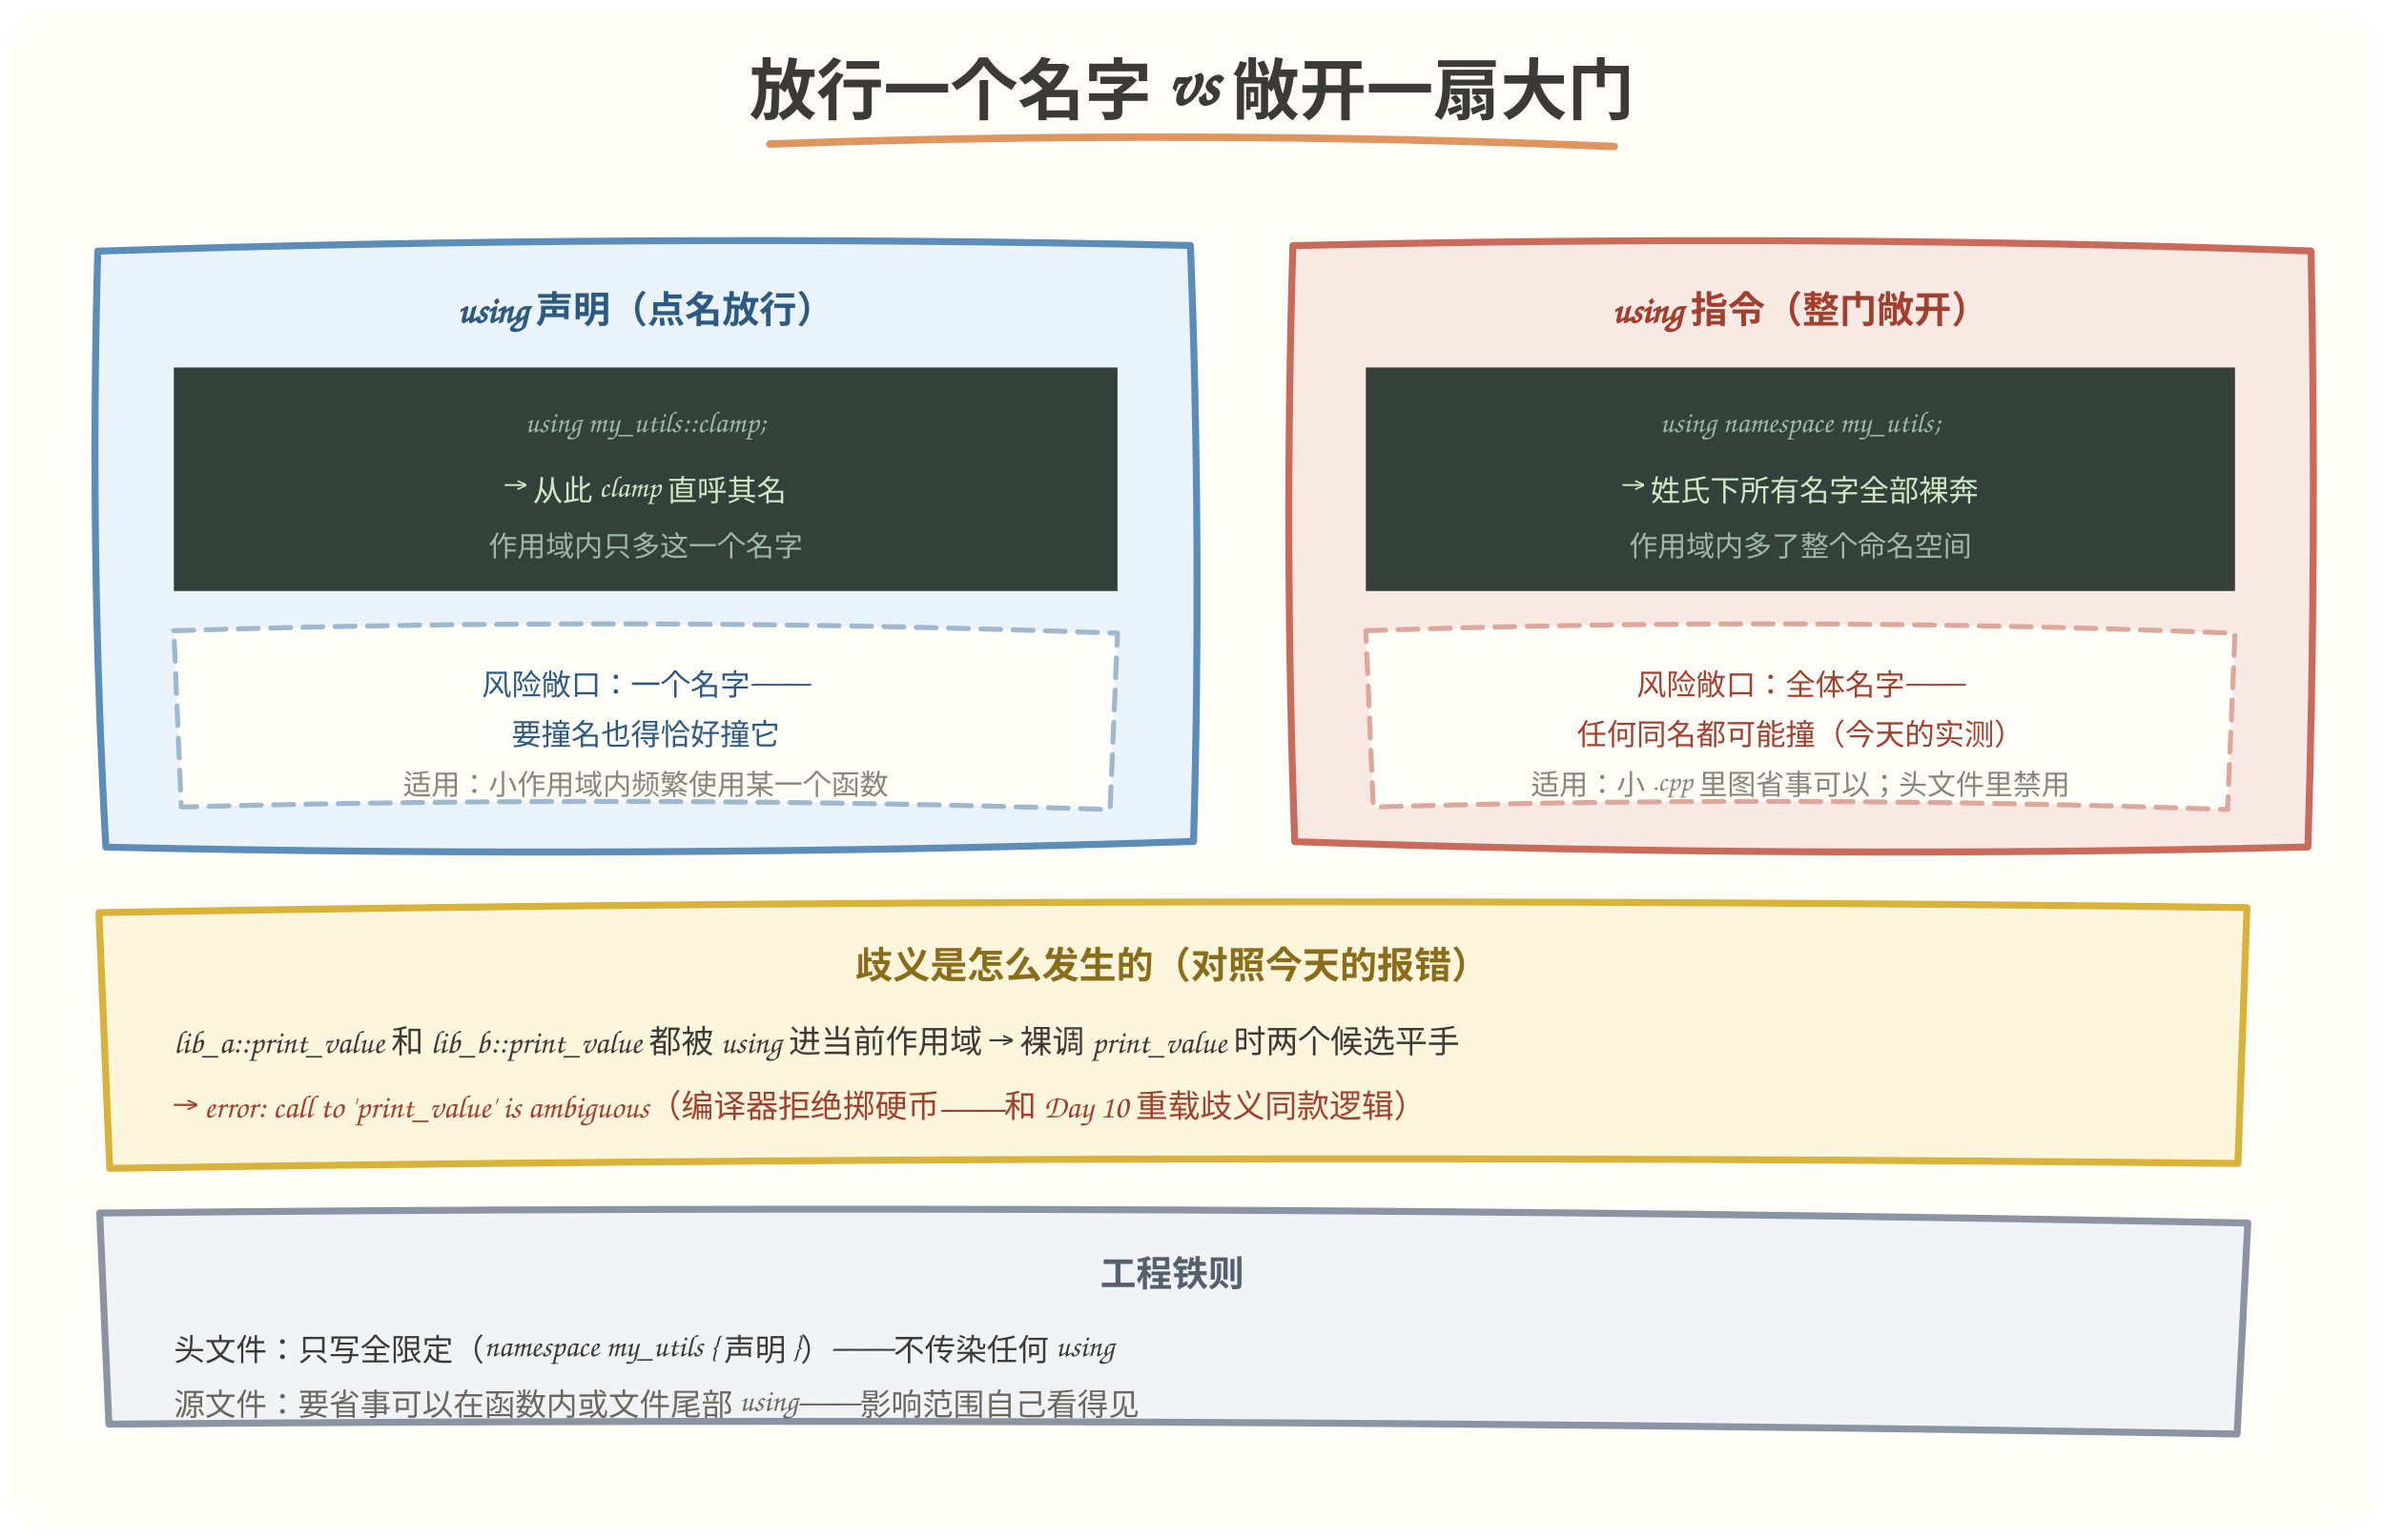
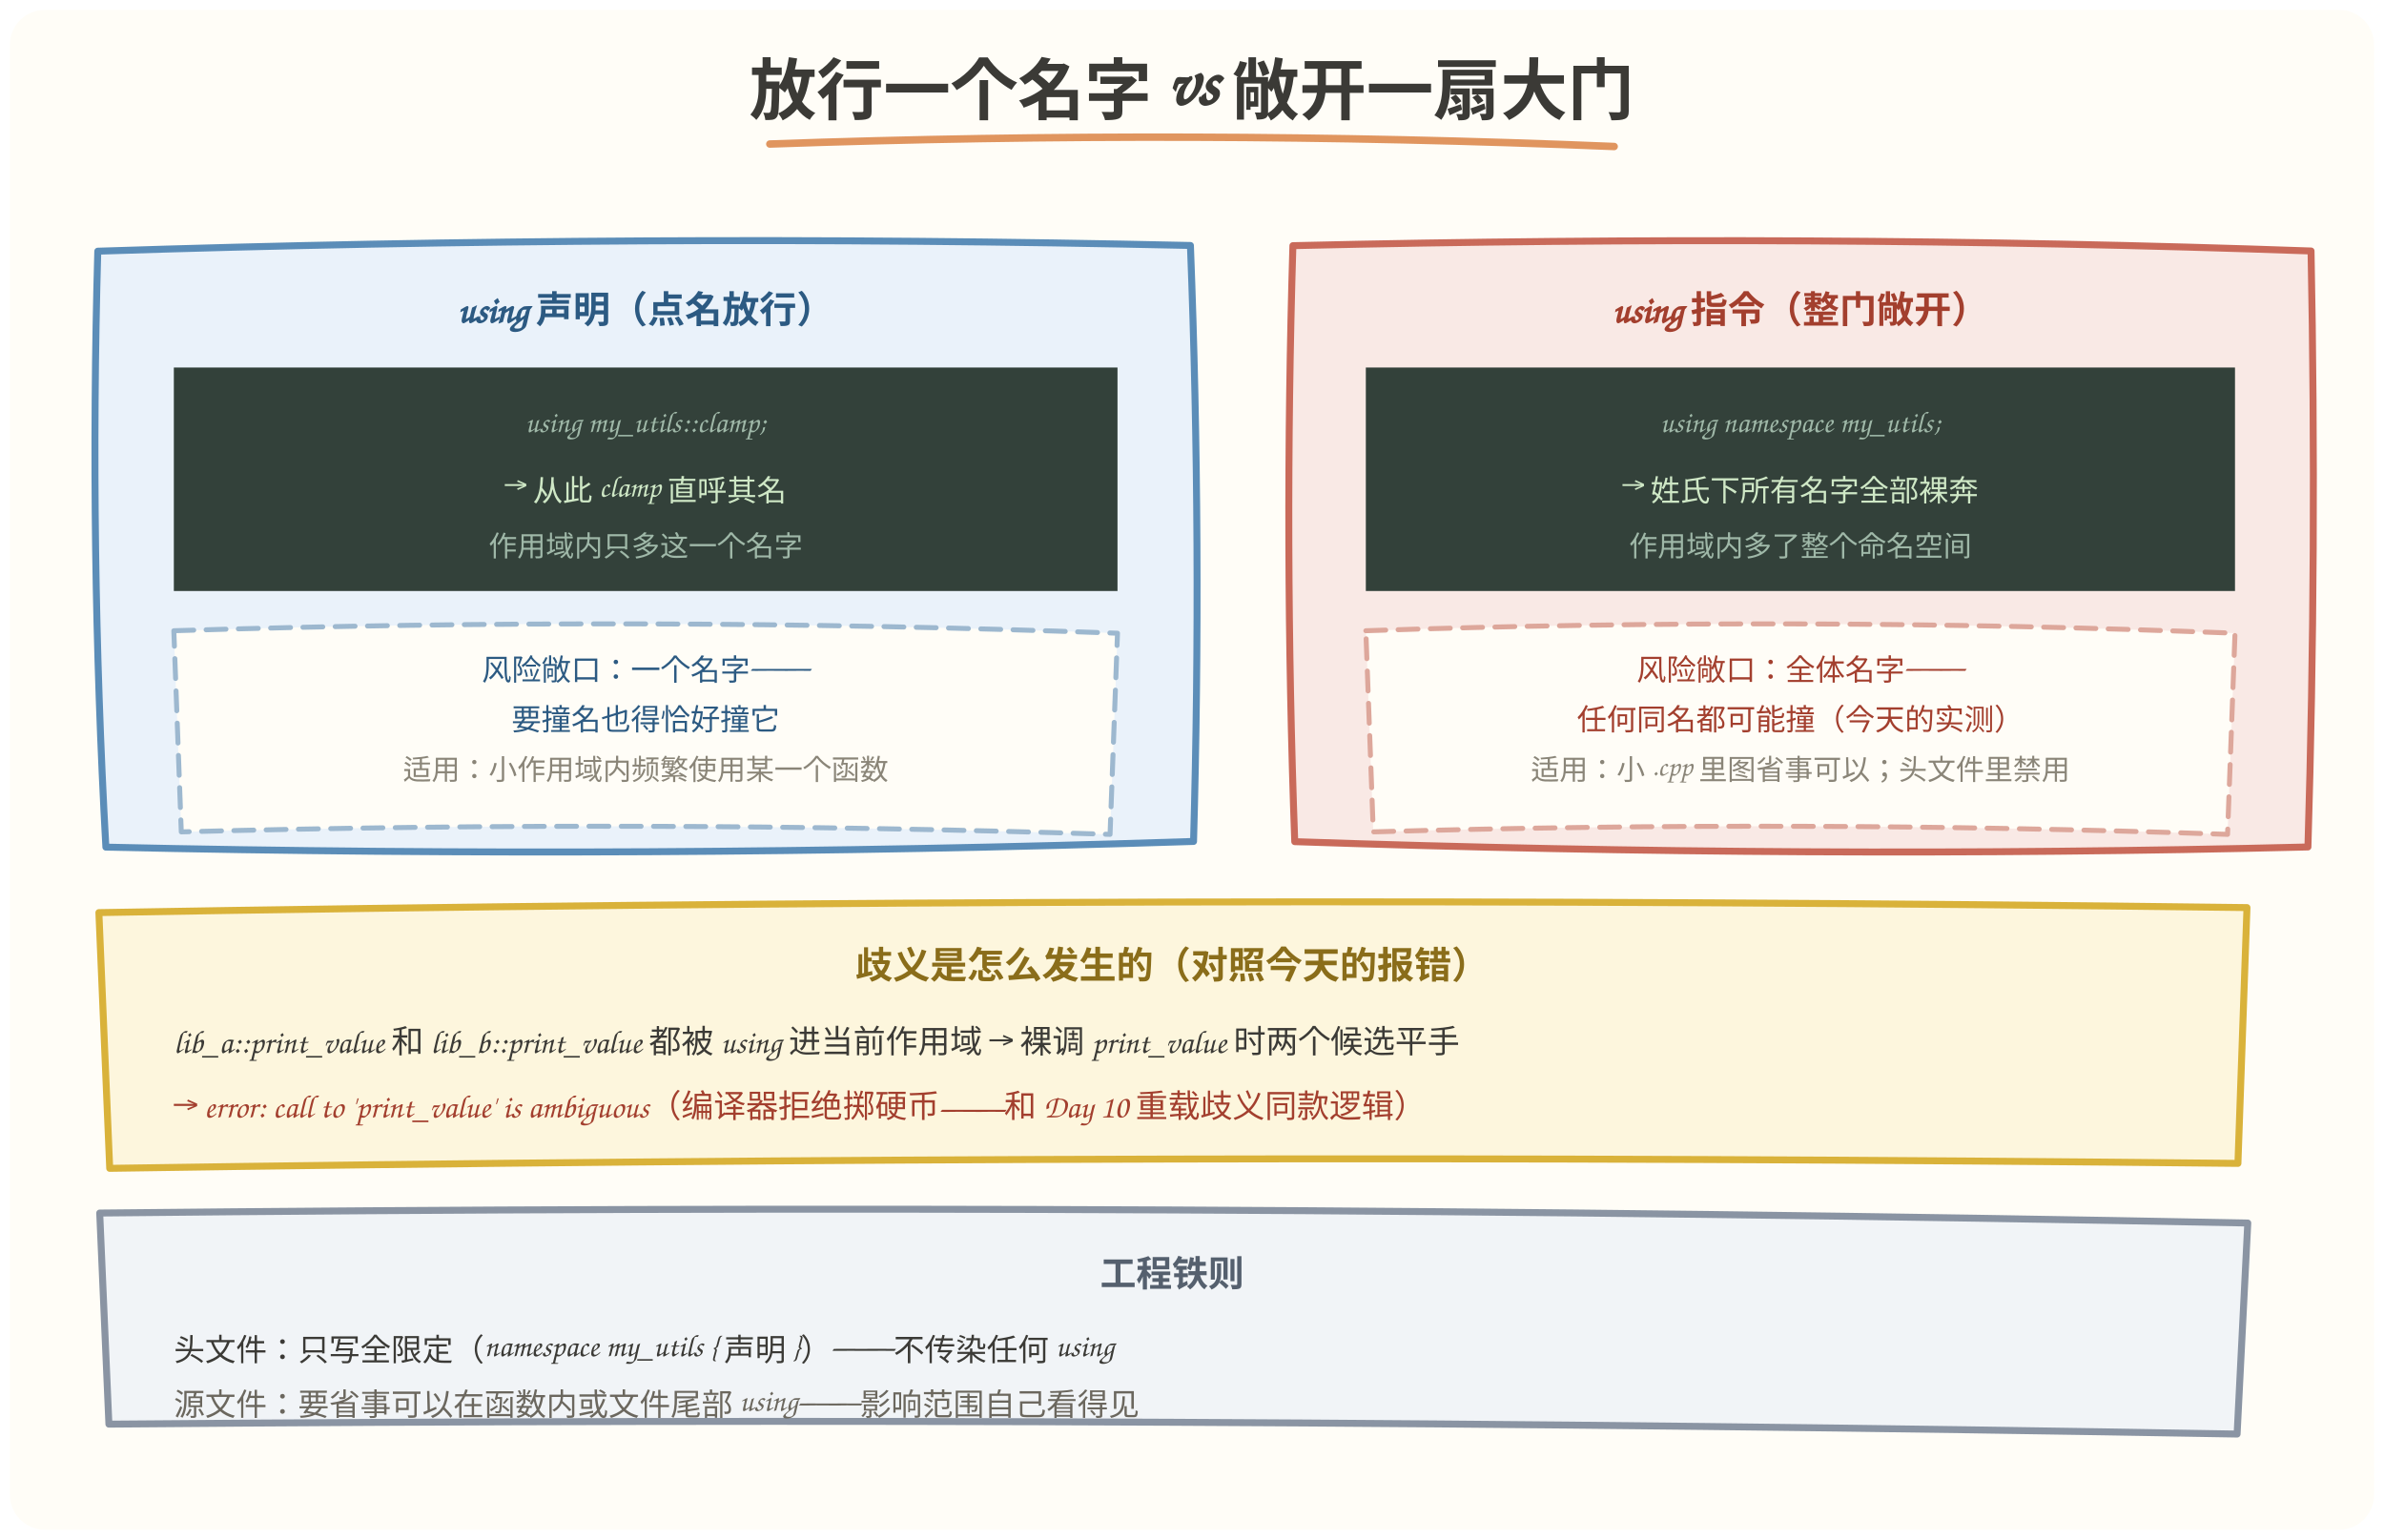
<svg xmlns="http://www.w3.org/2000/svg" viewBox="0 0 960 620" font-family="'Kaiti SC','KaiTi','Comic Sans MS',cursive">
  <rect x="4" y="4" width="952" height="612" rx="14" fill="#fffdf7" />
  <g stroke-linecap="round" stroke-linejoin="round">
    <text x="480" y="46" text-anchor="middle" font-size="27" font-weight="bold" fill="#3b3a36">放行一个名字 vs 敞开一扇大门</text>
    <path d="M 310,58 Q 480,52 650,59" fill="none" stroke="#e0955f" stroke-width="3" />
    <path d="M 40,100 Q 260,94 480,100 Q 484,220 480,340 Q 260,346 42,340 Q 36,220 40,100 Z" fill="#eaf2fa" stroke="#5b8db8" stroke-width="2.8" transform="rotate(-0.3 260 220)" />
    <text x="260" y="130" text-anchor="middle" font-size="15" font-weight="bold" fill="#2c5a82">using 声明（点名放行）</text>
    <rect x="70" y="148" width="380" height="90" fill="#33413a" />
    <text x="260" y="174" text-anchor="middle" font-size="12" fill="#9fb8a8">using my_utils::clamp;</text>
    <text x="260" y="200" text-anchor="middle" font-size="12" fill="#cfe8c6">→ 从此 clamp 直呼其名</text>
    <text x="260" y="224" text-anchor="middle" font-size="11.5" fill="#9fb8a8">作用域内只多这一个名字</text>
-     <path d="M 70,254 Q 260,248 450,255 L 447,326 Q 260,320 73,325 Z" fill="#fffdf7" stroke="#9db8cf" stroke-width="2" stroke-dasharray="8 5" />
-     <text x="260" y="280" text-anchor="middle" font-size="12" fill="#2c5a82">风险敞口：一个名字——</text>
-     <text x="260" y="300" text-anchor="middle" font-size="12" fill="#2c5a82">要撞名也得恰好撞它</text>
-     <text x="260" y="320" text-anchor="middle" font-size="11.5" fill="#8a8578">适用：小作用域内频繁使用某一个函数</text>
+     <path d="M 70,254 Q 260,248 450,255 L 447,336 Q 260,330 73,335 Z" fill="#fffdf7" stroke="#9db8cf" stroke-width="2" stroke-dasharray="8 5" />
+     <text x="260" y="274" text-anchor="middle" font-size="12" fill="#2c5a82">风险敞口：一个名字——</text>
+     <text x="260" y="294" text-anchor="middle" font-size="12" fill="#2c5a82">要撞名也得恰好撞它</text>
+     <text x="260" y="314" text-anchor="middle" font-size="11.5" fill="#8a8578">适用：小作用域内频繁使用某一个函数</text>
    <path d="M 520,100 Q 730,94 930,100 Q 933,220 930,340 Q 730,346 522,340 Q 517,220 520,100 Z" fill="#f9e9e5" stroke="#c96a5a" stroke-width="2.8" transform="rotate(0.3 725 220)" />
    <text x="725" y="130" text-anchor="middle" font-size="15" font-weight="bold" fill="#a33f2e">using 指令（整门敞开）</text>
    <rect x="550" y="148" width="350" height="90" fill="#33413a" />
    <text x="725" y="174" text-anchor="middle" font-size="12" fill="#9fb8a8">using namespace my_utils;</text>
    <text x="725" y="200" text-anchor="middle" font-size="12" fill="#cfe8c6">→ 姓氏下所有名字全部裸奔</text>
    <text x="725" y="224" text-anchor="middle" font-size="11.5" fill="#9fb8a8">作用域内多了整个命名空间</text>
-     <path d="M 550,254 Q 725,248 900,255 L 897,326 Q 725,320 553,325 Z" fill="#fffdf7" stroke="#dda79b" stroke-width="2" stroke-dasharray="8 5" />
-     <text x="725" y="280" text-anchor="middle" font-size="12" fill="#a33f2e">风险敞口：全体名字——</text>
-     <text x="725" y="300" text-anchor="middle" font-size="12" fill="#a33f2e">任何同名都可能撞（今天的实测）</text>
-     <text x="725" y="320" text-anchor="middle" font-size="11.5" fill="#8a8578">适用：小 .cpp 里图省事可以；头文件里禁用</text>
+     <path d="M 550,254 Q 725,248 900,255 L 897,336 Q 725,330 553,335 Z" fill="#fffdf7" stroke="#dda79b" stroke-width="2" stroke-dasharray="8 5" />
+     <text x="725" y="274" text-anchor="middle" font-size="12" fill="#a33f2e">风险敞口：全体名字——</text>
+     <text x="725" y="294" text-anchor="middle" font-size="12" fill="#a33f2e">任何同名都可能撞（今天的实测）</text>
+     <text x="725" y="314" text-anchor="middle" font-size="11.5" fill="#8a8578">适用：小 .cpp 里图省事可以；头文件里禁用</text>
    <path d="M 40,366 Q 470,360 905,367 L 901,470 Q 470,464 44,469 Z" fill="#fdf6dd" stroke="#d9b23a" stroke-width="2.8" transform="rotate(-0.2 472 418)" />
    <text x="472" y="394" text-anchor="middle" font-size="15" font-weight="bold" fill="#8a6d1a">歧义是怎么发生的（对照今天的报错）</text>
    <text x="70" y="424" font-size="13" fill="#3b3a36">lib_a::print_value 和 lib_b::print_value 都被 using 进当前作用域 → 裸调 print_value 时两个候选平手</text>
    <text x="70" y="450" font-size="13" fill="#a33f2e">→ error: call to 'print_value' is ambiguous（编译器拒绝掷硬币——和 Day 10 重载歧义同款逻辑）</text>
    <path d="M 40,490 Q 470,484 905,491 L 901,576 Q 470,570 44,575 Z" fill="#f1f4f7" stroke="#8a94a3" stroke-width="2.8" transform="rotate(0.2 472 533)" />
    <text x="472" y="518" text-anchor="middle" font-size="14.5" font-weight="bold" fill="#55606e">工程铁则</text>
    <text x="70" y="548" font-size="12.5" fill="#3b3a36">头文件：只写全限定（namespace my_utils { 声明 }）——不传染任何 using</text>
    <text x="70" y="570" font-size="12.5" fill="#6b675e">源文件：要省事可以在函数内或文件尾部 using——影响范围自己看得见</text>
  </g>
</svg>
